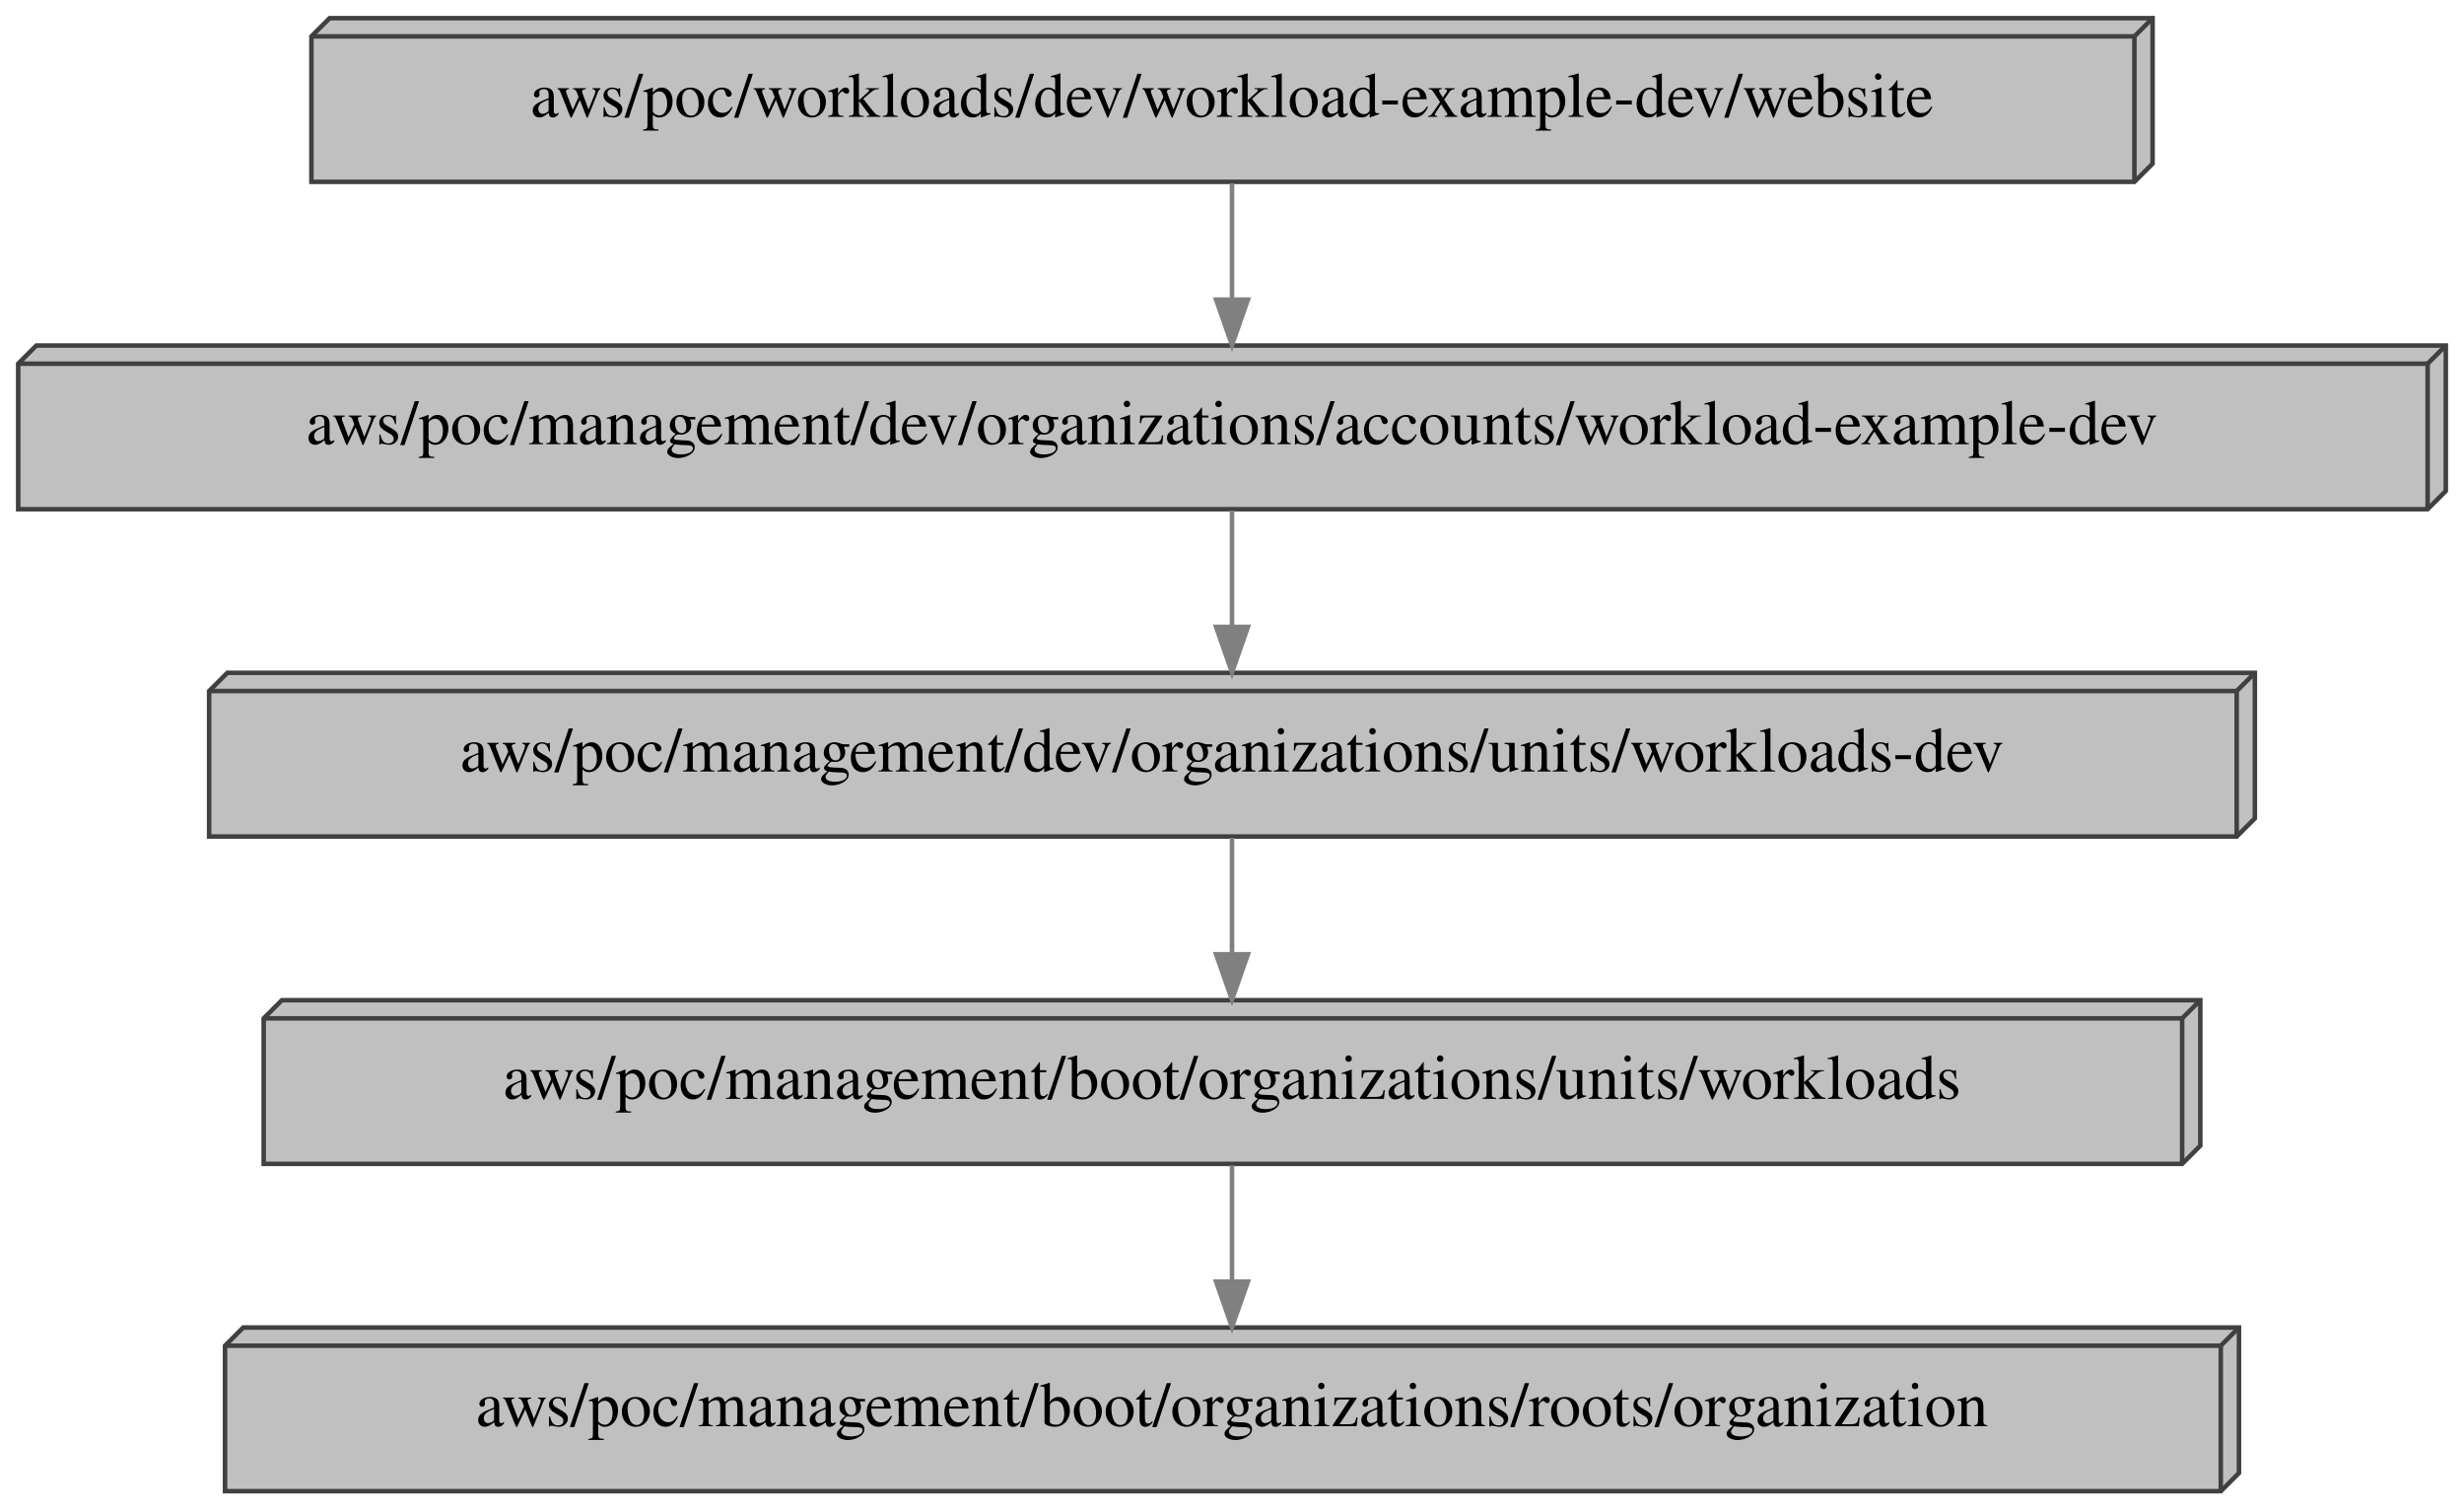
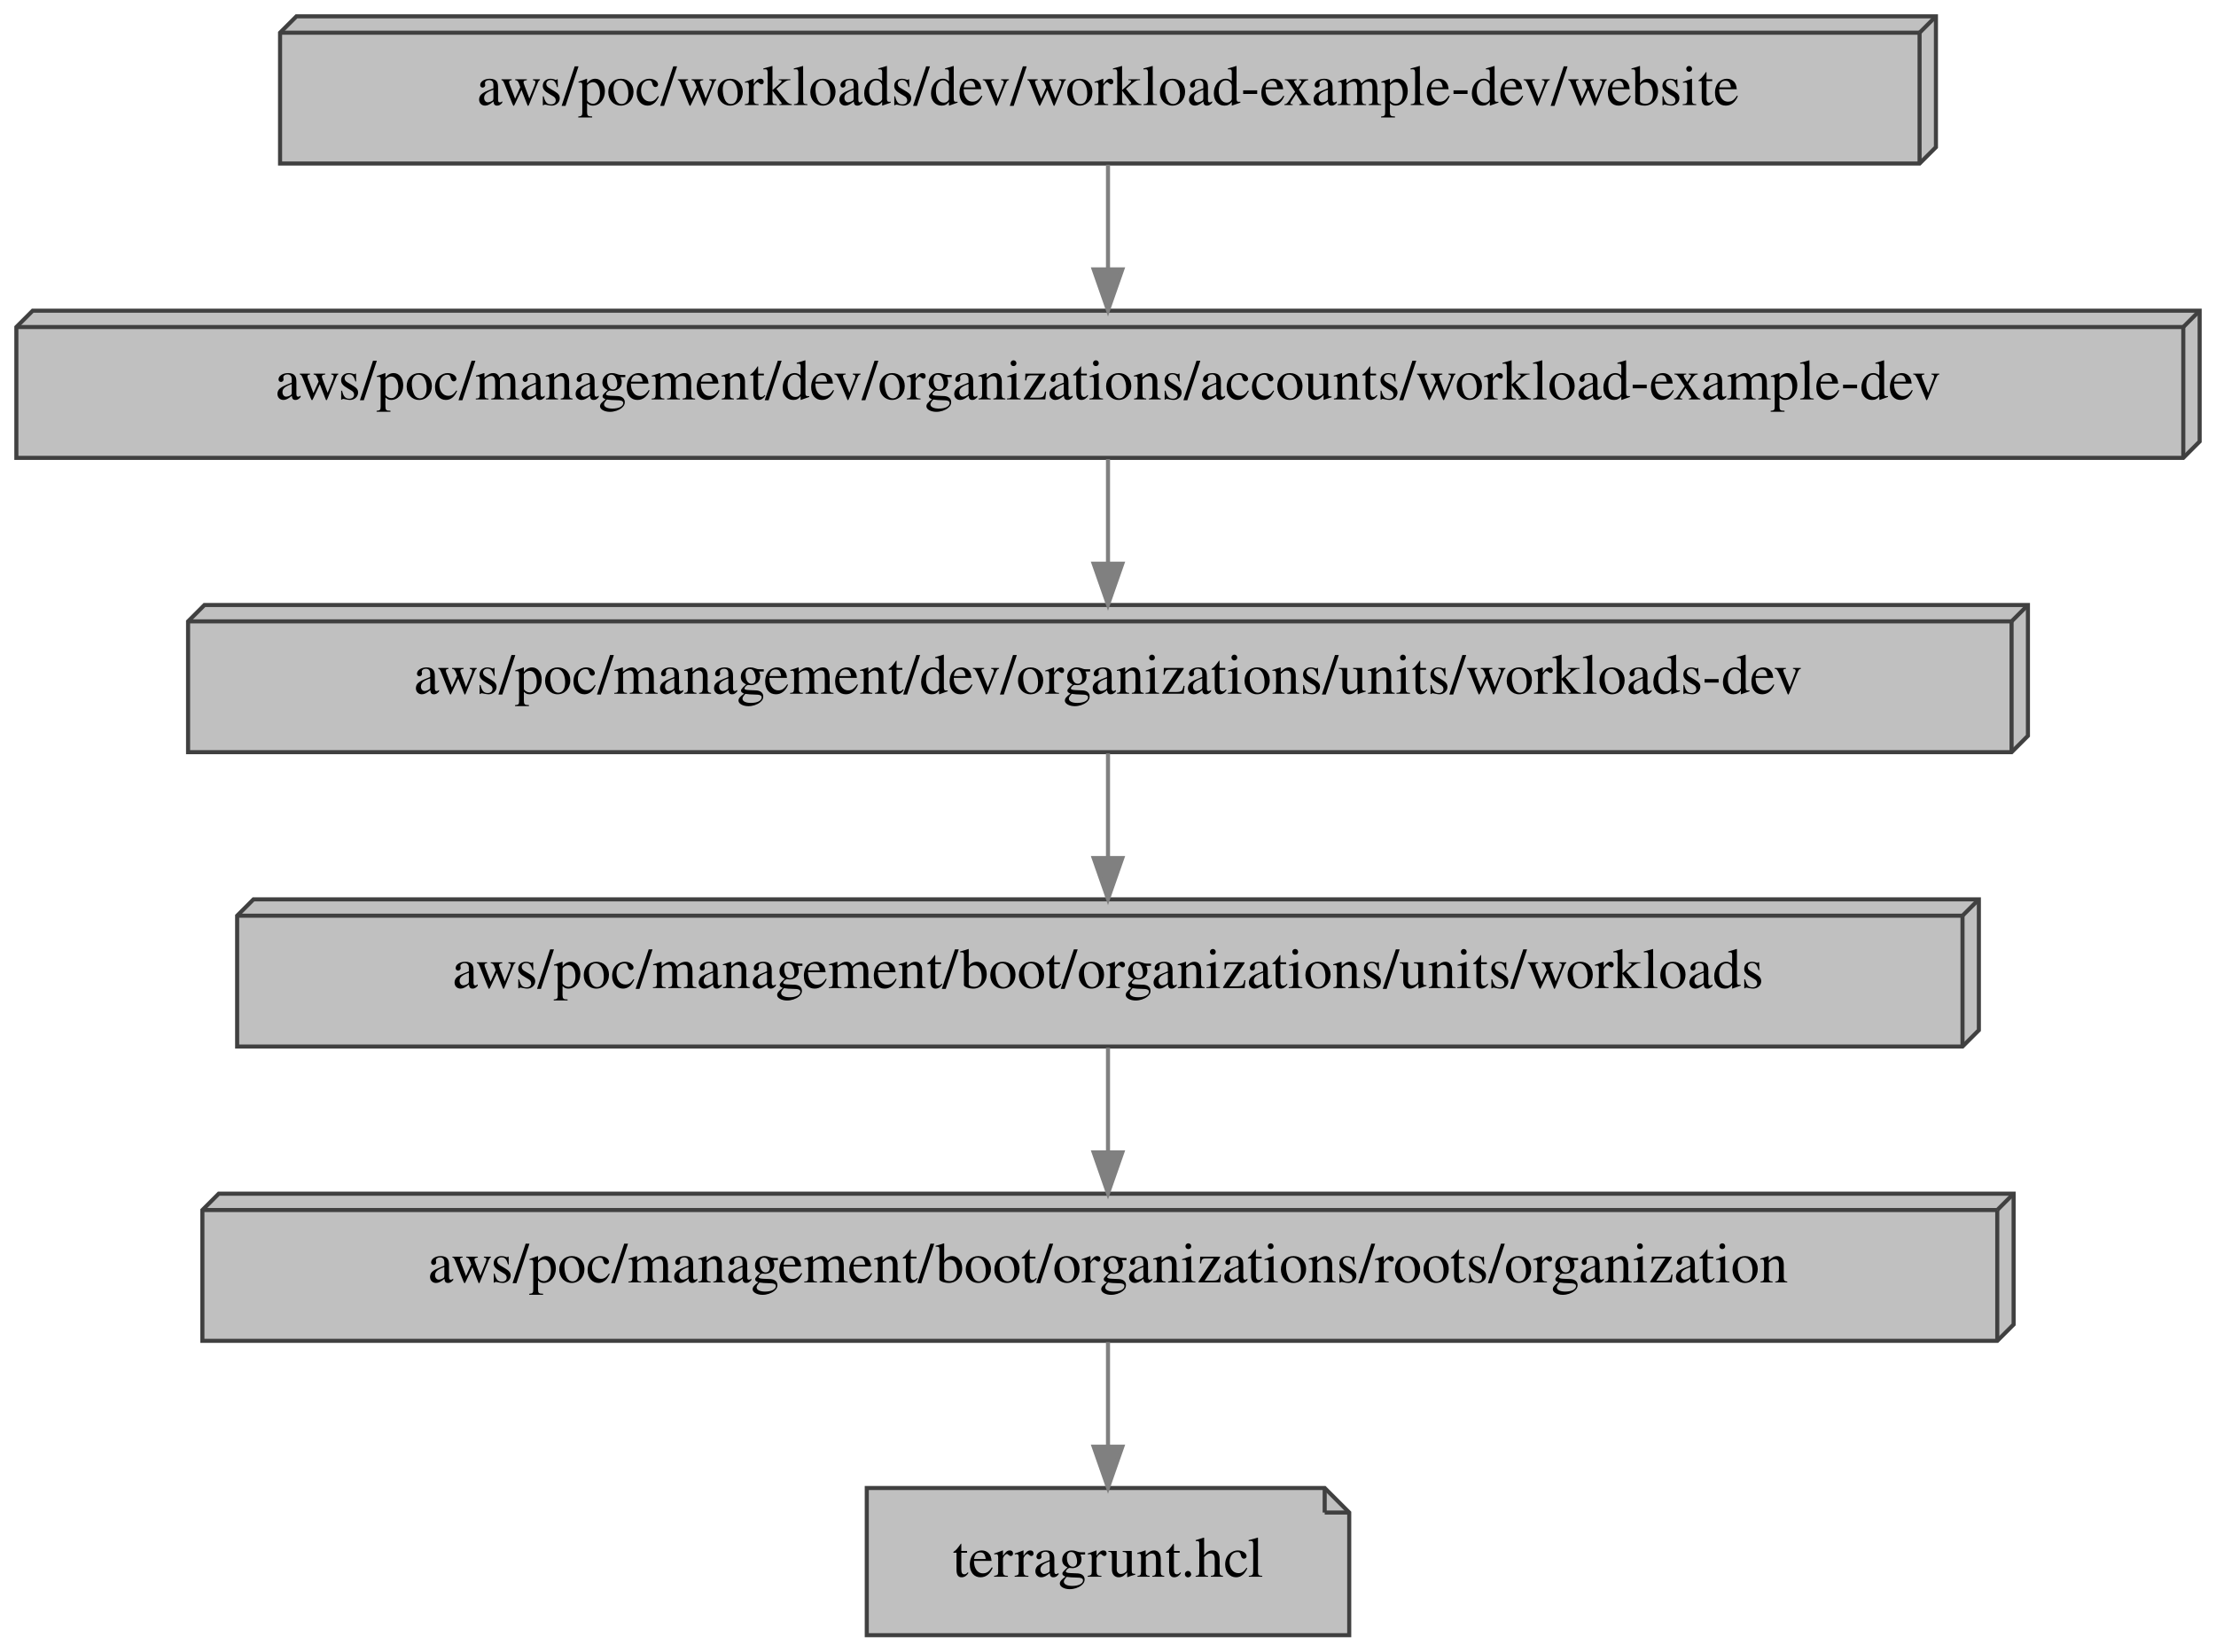
- <svg xmlns="http://www.w3.org/2000/svg" width="542pt" height="332pt" viewBox="0.00 0.00 542.00 332.00">
-   <g id="graph0" class="graph" transform="scale(1 1) rotate(0) translate(4 328)">
-     <polygon fill="transparent" stroke="transparent" points="-4,4 -4,-328 538,-328 538,4 -4,4" />
+ <svg xmlns="http://www.w3.org/2000/svg" width="542pt" height="404pt" viewBox="0.00 0.00 542.00 404.00">
+   <g id="graph0" class="graph" transform="scale(1 1) rotate(0) translate(4 400)">
+     <polygon fill="transparent" stroke="transparent" points="-4,4 -4,-400 538,-400 538,4 -4,4" />
    <g id="node1" class="node">
-       <polygon fill="#c0c0c0" stroke="#404040" points="488.5,-36 49.5,-36 45.5,-32 45.5,0 484.5,0 488.5,-4 488.5,-36" />
-       <polyline fill="none" stroke="#404040" points="484.5,-32 45.5,-32 " />
-       <polyline fill="none" stroke="#404040" points="484.5,-32 484.5,0 " />
-       <polyline fill="none" stroke="#404040" points="484.5,-32 488.5,-36 " />
-       <text text-anchor="middle" x="267" y="-14.3" font-family="Times,serif" font-size="14.00">aws/poc/management/boot/organizations/roots/organization</text>
+       <polygon fill="#c0c0c0" stroke="#404040" points="320,-36 208,-36 208,0 326,0 326,-30 320,-36" />
+       <polyline fill="none" stroke="#404040" points="320,-36 320,-30 " />
+       <polyline fill="none" stroke="#404040" points="326,-30 320,-30 " />
+       <text text-anchor="middle" x="267" y="-14.3" font-family="Times,serif" font-size="14.00">terragrunt.hcl</text>
    </g>
    <g id="node2" class="node">
-       <polygon fill="#c0c0c0" stroke="#404040" points="480,-108 58,-108 54,-104 54,-72 476,-72 480,-76 480,-108" />
-       <polyline fill="none" stroke="#404040" points="476,-104 54,-104 " />
-       <polyline fill="none" stroke="#404040" points="476,-104 476,-72 " />
-       <polyline fill="none" stroke="#404040" points="476,-104 480,-108 " />
-       <text text-anchor="middle" x="267" y="-86.3" font-family="Times,serif" font-size="14.00">aws/poc/management/boot/organizations/units/workloads</text>
+       <polygon fill="#c0c0c0" stroke="#404040" points="488.5,-108 49.5,-108 45.5,-104 45.5,-72 484.5,-72 488.5,-76 488.5,-108" />
+       <polyline fill="none" stroke="#404040" points="484.5,-104 45.5,-104 " />
+       <polyline fill="none" stroke="#404040" points="484.5,-104 484.5,-72 " />
+       <polyline fill="none" stroke="#404040" points="484.5,-104 488.5,-108 " />
+       <text text-anchor="middle" x="267" y="-86.3" font-family="Times,serif" font-size="14.00">aws/poc/management/boot/organizations/roots/organization</text>
    </g>
    <g id="edge1" class="edge">
      <path fill="none" stroke="#808080" d="M267,-71.7C267,-63.98 267,-54.71 267,-46.11" />
      <polygon fill="#808080" stroke="#808080" points="270.5,-46.1 267,-36.1 263.5,-46.1 270.5,-46.1" />
    </g>
    <g id="node3" class="node">
-       <polygon fill="#c0c0c0" stroke="#404040" points="534,-252 4,-252 0,-248 0,-216 530,-216 534,-220 534,-252" />
-       <polyline fill="none" stroke="#404040" points="530,-248 0,-248 " />
-       <polyline fill="none" stroke="#404040" points="530,-248 530,-216 " />
-       <polyline fill="none" stroke="#404040" points="530,-248 534,-252 " />
-       <text text-anchor="middle" x="267" y="-230.3" font-family="Times,serif" font-size="14.00">aws/poc/management/dev/organizations/accounts/workload-example-dev</text>
+       <polygon fill="#c0c0c0" stroke="#404040" points="480,-180 58,-180 54,-176 54,-144 476,-144 480,-148 480,-180" />
+       <polyline fill="none" stroke="#404040" points="476,-176 54,-176 " />
+       <polyline fill="none" stroke="#404040" points="476,-176 476,-144 " />
+       <polyline fill="none" stroke="#404040" points="476,-176 480,-180 " />
+       <text text-anchor="middle" x="267" y="-158.3" font-family="Times,serif" font-size="14.00">aws/poc/management/boot/organizations/units/workloads</text>
+     </g>
+     <g id="edge2" class="edge">
+       <path fill="none" stroke="#808080" d="M267,-143.7C267,-135.98 267,-126.71 267,-118.11" />
+       <polygon fill="#808080" stroke="#808080" points="270.5,-118.1 267,-108.1 263.5,-118.1 270.5,-118.1" />
    </g>
    <g id="node4" class="node">
-       <polygon fill="#c0c0c0" stroke="#404040" points="492,-180 46,-180 42,-176 42,-144 488,-144 492,-148 492,-180" />
-       <polyline fill="none" stroke="#404040" points="488,-176 42,-176 " />
-       <polyline fill="none" stroke="#404040" points="488,-176 488,-144 " />
-       <polyline fill="none" stroke="#404040" points="488,-176 492,-180 " />
-       <text text-anchor="middle" x="267" y="-158.3" font-family="Times,serif" font-size="14.00">aws/poc/management/dev/organizations/units/workloads-dev</text>
+       <polygon fill="#c0c0c0" stroke="#404040" points="534,-324 4,-324 0,-320 0,-288 530,-288 534,-292 534,-324" />
+       <polyline fill="none" stroke="#404040" points="530,-320 0,-320 " />
+       <polyline fill="none" stroke="#404040" points="530,-320 530,-288 " />
+       <polyline fill="none" stroke="#404040" points="530,-320 534,-324 " />
+       <text text-anchor="middle" x="267" y="-302.3" font-family="Times,serif" font-size="14.00">aws/poc/management/dev/organizations/accounts/workload-example-dev</text>
    </g>
-     <g id="edge2" class="edge">
+     <g id="node5" class="node">
+       <polygon fill="#c0c0c0" stroke="#404040" points="492,-252 46,-252 42,-248 42,-216 488,-216 492,-220 492,-252" />
+       <polyline fill="none" stroke="#404040" points="488,-248 42,-248 " />
+       <polyline fill="none" stroke="#404040" points="488,-248 488,-216 " />
+       <polyline fill="none" stroke="#404040" points="488,-248 492,-252 " />
+       <text text-anchor="middle" x="267" y="-230.3" font-family="Times,serif" font-size="14.00">aws/poc/management/dev/organizations/units/workloads-dev</text>
+     </g>
+     <g id="edge3" class="edge">
+       <path fill="none" stroke="#808080" d="M267,-287.7C267,-279.98 267,-270.71 267,-262.11" />
+       <polygon fill="#808080" stroke="#808080" points="270.5,-262.1 267,-252.1 263.5,-262.1 270.5,-262.1" />
+     </g>
+     <g id="edge4" class="edge">
      <path fill="none" stroke="#808080" d="M267,-215.7C267,-207.98 267,-198.71 267,-190.11" />
      <polygon fill="#808080" stroke="#808080" points="270.5,-190.1 267,-180.1 263.5,-190.1 270.5,-190.1" />
    </g>
-     <g id="edge3" class="edge">
-       <path fill="none" stroke="#808080" d="M267,-143.7C267,-135.98 267,-126.71 267,-118.11" />
-       <polygon fill="#808080" stroke="#808080" points="270.5,-118.1 267,-108.1 263.5,-118.1 270.5,-118.1" />
+     <g id="node6" class="node">
+       <polygon fill="#c0c0c0" stroke="#404040" points="469.5,-396 68.5,-396 64.5,-392 64.5,-360 465.5,-360 469.5,-364 469.5,-396" />
+       <polyline fill="none" stroke="#404040" points="465.5,-392 64.5,-392 " />
+       <polyline fill="none" stroke="#404040" points="465.5,-392 465.5,-360 " />
+       <polyline fill="none" stroke="#404040" points="465.5,-392 469.5,-396 " />
+       <text text-anchor="middle" x="267" y="-374.3" font-family="Times,serif" font-size="14.00">aws/poc/workloads/dev/workload-example-dev/website</text>
    </g>
-     <g id="node5" class="node">
-       <polygon fill="#c0c0c0" stroke="#404040" points="469.5,-324 68.5,-324 64.5,-320 64.5,-288 465.5,-288 469.5,-292 469.5,-324" />
-       <polyline fill="none" stroke="#404040" points="465.5,-320 64.5,-320 " />
-       <polyline fill="none" stroke="#404040" points="465.5,-320 465.5,-288 " />
-       <polyline fill="none" stroke="#404040" points="465.5,-320 469.5,-324 " />
-       <text text-anchor="middle" x="267" y="-302.3" font-family="Times,serif" font-size="14.00">aws/poc/workloads/dev/workload-example-dev/website</text>
-     </g>
-     <g id="edge4" class="edge">
-       <path fill="none" stroke="#808080" d="M267,-287.7C267,-279.98 267,-270.71 267,-262.11" />
-       <polygon fill="#808080" stroke="#808080" points="270.5,-262.1 267,-252.1 263.5,-262.1 270.5,-262.1" />
+     <g id="edge5" class="edge">
+       <path fill="none" stroke="#808080" d="M267,-359.7C267,-351.98 267,-342.71 267,-334.11" />
+       <polygon fill="#808080" stroke="#808080" points="270.5,-334.1 267,-324.1 263.5,-334.1 270.5,-334.1" />
    </g>
  </g>
</svg>
